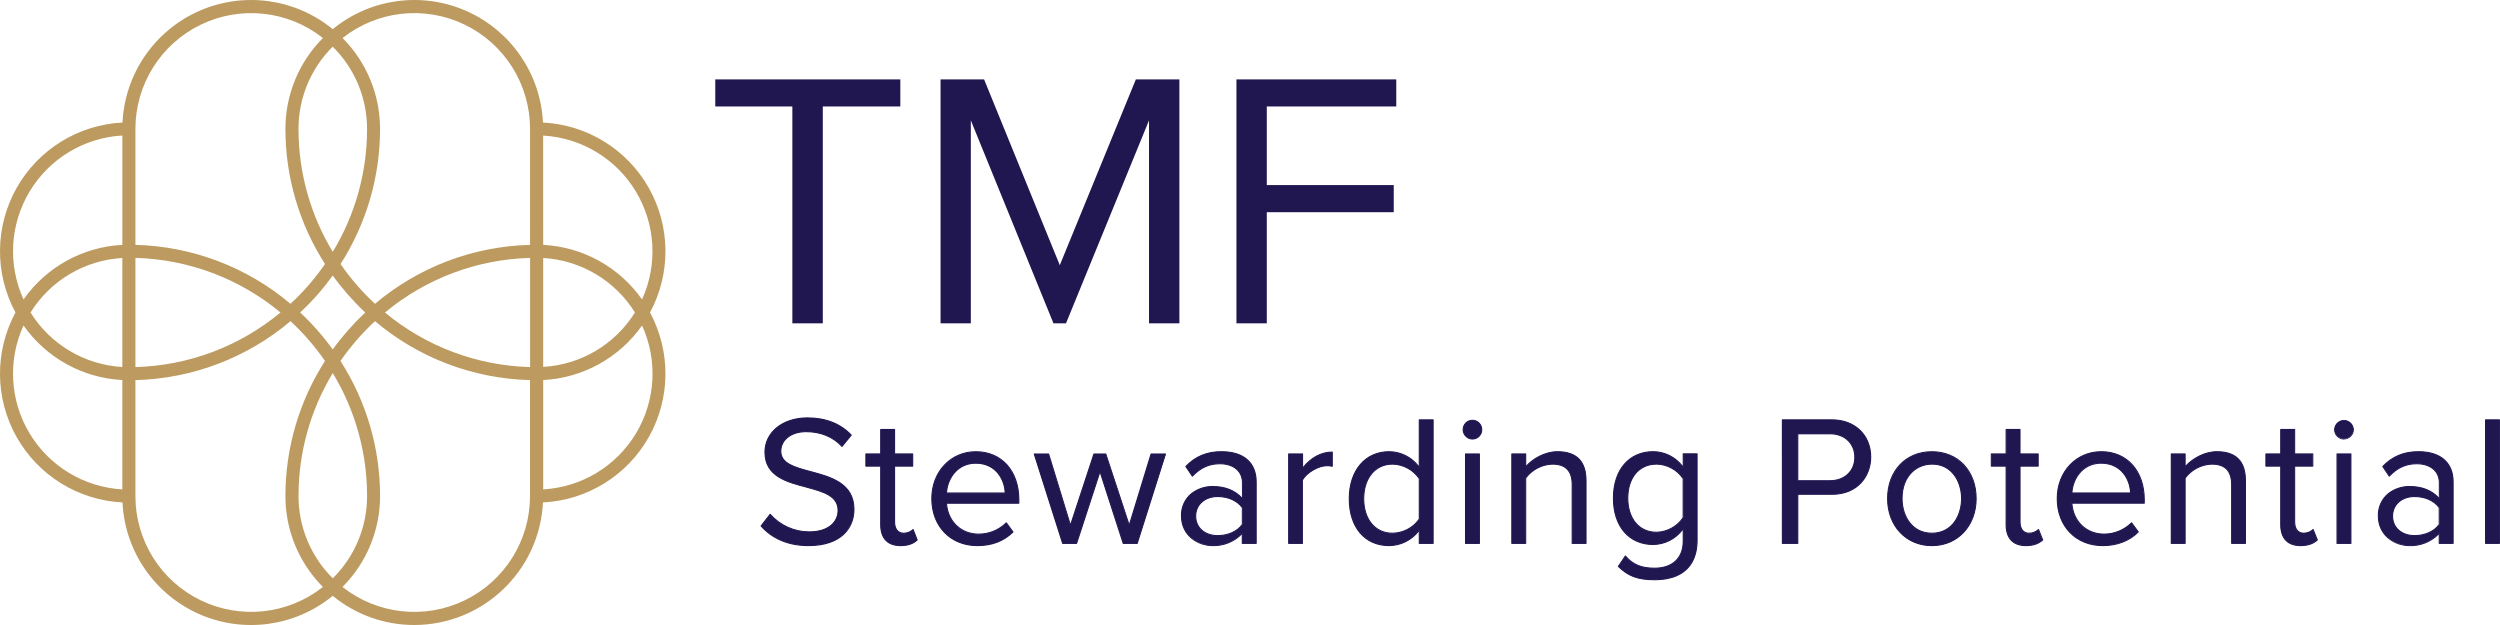
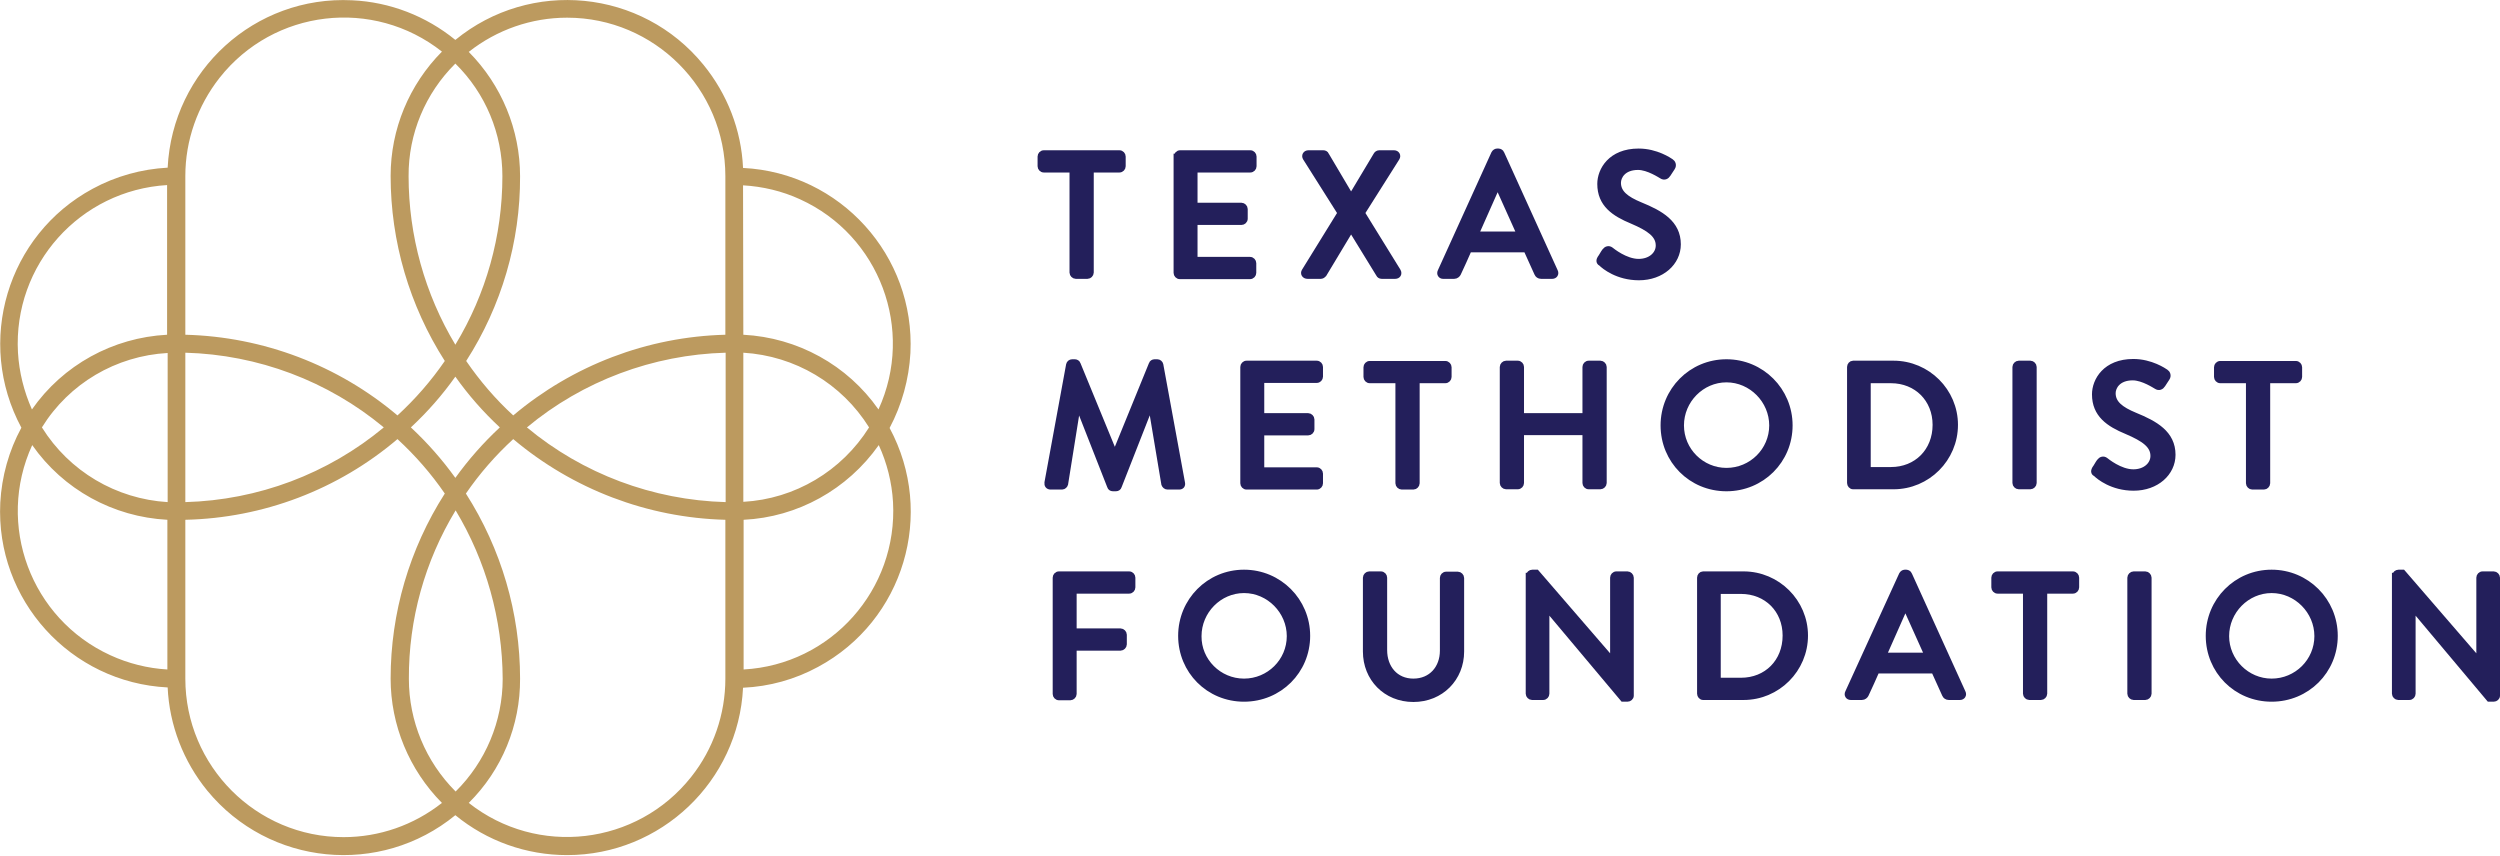
- <svg xmlns="http://www.w3.org/2000/svg" viewBox="0 0 1200 300">
-   <path d="M198.86,300a61.56,61.56,0,0,1-39.15-14A61.8,61.8,0,0,1,58.8,241.17,61.85,61.85,0,0,1,7.43,150,61.86,61.86,0,0,1,58.8,58.82,61.81,61.81,0,0,1,159.71,14,61.82,61.82,0,0,1,260.63,58.82,61.88,61.88,0,0,1,312,150a61.87,61.87,0,0,1-51.38,91.17A61.93,61.93,0,0,1,198.86,300ZM164.4,281.74a55.55,55.55,0,0,0,90-43.62V182.45A119.94,119.94,0,0,1,180,154.16a115.65,115.65,0,0,0-16.57,19.1,119.89,119.89,0,0,1,19,64.86A61.7,61.7,0,0,1,164.4,281.74ZM65,182.45v55.67A55.56,55.56,0,0,0,155,281.74a61.7,61.7,0,0,1-18-43.62,120,120,0,0,1,19-64.86,115.59,115.59,0,0,0-16.56-19.1A120,120,0,0,1,65,182.45Zm94.74-3.39a113.7,113.7,0,0,0-16.45,59.06,55.52,55.52,0,0,0,16.45,39.47,55.48,55.48,0,0,0,16.46-39.47A113.7,113.7,0,0,0,159.71,179.06Zm101,3.36v52.49a55.63,55.63,0,0,0,47.44-78.68A61.87,61.87,0,0,1,260.7,182.42ZM11.29,156.23a55.63,55.63,0,0,0,47.43,78.68V182.42A61.85,61.85,0,0,1,11.29,156.23ZM184.78,150a113.81,113.81,0,0,0,69.67,26.2V123.79A113.82,113.82,0,0,0,184.78,150ZM65,123.79V176.2A113.79,113.79,0,0,0,134.64,150,113.8,113.8,0,0,0,65,123.79Zm195.73,0v52.32A55.65,55.65,0,0,0,304.78,150,55.62,55.62,0,0,0,260.7,123.84ZM14.65,150a55.65,55.65,0,0,0,44.07,26.16V123.84A55.62,55.62,0,0,0,14.65,150Zm129.44,0a120.92,120.92,0,0,1,15.62,17.74A121.51,121.51,0,0,1,175.33,150a122.11,122.11,0,0,1-15.62-17.75A121.52,121.52,0,0,1,144.09,150Zm19.37-23.27A115.65,115.65,0,0,0,180,145.83a119.94,119.94,0,0,1,74.42-28.29V61.87a55.56,55.56,0,0,0-90-43.62,61.72,61.72,0,0,1,18,43.62A119.89,119.89,0,0,1,163.46,126.73ZM65,117.54a120,120,0,0,1,74.43,28.29A115.59,115.59,0,0,0,156,126.73a120,120,0,0,1-19-64.86,61.72,61.72,0,0,1,18-43.62A55.57,55.57,0,0,0,65,61.87Zm195.73,0a61.87,61.87,0,0,1,47.44,26.19A55.64,55.64,0,0,0,260.7,65.08Zm-202-52.5a55.64,55.64,0,0,0-47.43,78.69,61.82,61.82,0,0,1,47.43-26.19Zm101-42.67a55.48,55.48,0,0,0-16.45,39.46,113.79,113.79,0,0,0,16.45,59.07,113.79,113.79,0,0,0,16.46-59.07A55.44,55.44,0,0,0,159.71,22.41Z" transform="translate(0 0)" fill="#bd9a5f" />
-   <path d="M1199.74,201.52h-6.65v59.31h6.65Zm-28.88,50.25c-2.58,3.55-7.12,5.33-11.83,5.33-6.22,0-10.58-3.91-10.58-9.34s4.36-9.43,10.58-9.43c4.71,0,9.25,1.78,11.83,5.34Zm6.65,9.06V231.31c0-10.41-7.54-14.49-16.61-14.49a22.5,22.5,0,0,0-17.16,7.1l3.11,4.63c3.82-4.09,8-6,13.16-6,6.23,0,10.85,3.29,10.85,9.08v7.72c-3.47-4-8.36-5.85-14.23-5.85-7.29,0-15,4.52-15,14.13,0,9.35,7.73,14.22,15,14.22a18.59,18.59,0,0,0,14.23-5.95v4.89Zm-49.06-42.94h-6.66v42.94h6.66Zm-3.37-7.21a4.54,4.54,0,0,0,4.52-4.53,4.48,4.48,0,0,0-9,0,4.53,4.53,0,0,0,4.44,4.53m-20.81,51.21c3.91,0,6.31-1.15,8-2.75l-2-5a6.44,6.44,0,0,1-4.53,1.78c-2.93,0-4.35-2.32-4.35-5.52V223.74h8.71v-5.85h-8.71V206.15h-6.66v11.74h-7.11v5.85h7.11v28.11c0,6.4,3.19,10,9.5,10m-26.4-1.06V230.68c0-9.34-4.7-13.86-13.68-13.86-6.4,0-12.27,3.72-15.3,7.28v-6.21h-6.65v42.94h6.65V229.44a16.58,16.58,0,0,1,12.72-6.67c5.78,0,9.61,2.4,9.61,9.95v28.11Zm-69.33-38.51c9.78,0,14.05,7.92,14.14,14.33H994.49c.35-6.58,4.89-14.33,14-14.33m-21.06,17c0,13.43,9.14,22.58,21.86,22.58,7,0,12.81-2.3,17.07-6.57l-3.2-4.36a18.75,18.75,0,0,1-13.24,5.43c-9.25,0-15-6.76-15.48-14.86h34.76v-1.69c0-12.89-7.64-23-20.62-23-12.27,0-21.15,10-21.15,22.49m-15,22.58c3.91,0,6.31-1.15,8-2.75l-2-5A6.47,6.47,0,0,1,974,256c-2.94,0-4.36-2.32-4.36-5.52V223.74h8.71v-5.85H969.6V206.15H963v11.74h-7.12v5.85H963v28.11c0,6.4,3.19,10,9.5,10M927.3,256c-9.16,0-14.32-7.83-14.32-16.64s5.16-16.54,14.32-16.54,14.22,7.82,14.22,16.54S936.45,256,927.3,256m0,5.94c13.07,0,21.24-10.12,21.24-22.58s-8.17-22.49-21.24-22.49-21.25,10-21.25,22.49,8.17,22.58,21.25,22.58m-37-42.5c0,6.68-4.8,11.3-11.82,11.3H862.93v-22.6H878.5c7,0,11.82,4.63,11.82,11.3m-27.39,41.44V237.26h16.45c11.74,0,18.57-8.17,18.57-17.87s-6.65-17.87-18.57-17.87H855.57v59.31Zm-55-12.36a15.89,15.89,0,0,1-12.81,7c-8.62,0-13.78-6.93-13.78-16.37s5.16-16.36,13.78-16.36a15.83,15.83,0,0,1,12.81,6.93ZM776.8,271.86c5.06,5,10,6.4,17.33,6.4,10.5,0,20.45-4.44,20.45-18.67v-41.7h-6.66v6.48a17.8,17.8,0,0,0-14.41-7.55c-11.29,0-19.1,8.52-19.1,22.31s7.9,22.23,19.1,22.23a17.93,17.93,0,0,0,14.41-7.64v6.13c0,9.43-6.67,12.9-13.79,12.9-6.13,0-10.4-1.6-14-5.87Zm-15.47-11V230.68c0-9.34-4.7-13.86-13.68-13.86-6.4,0-12.27,3.72-15.3,7.28v-6.21H725.7v42.94h6.65V229.44a16.58,16.58,0,0,1,12.72-6.67c5.78,0,9.61,2.4,9.61,9.95v28.11Zm-51.2-42.94h-6.65v42.94h6.65Zm-3.37-7.21a4.54,4.54,0,0,0,4.52-4.53,4.48,4.48,0,0,0-9,0,4.53,4.53,0,0,0,4.44,4.53m-25.51,38.51A16,16,0,0,1,668.36,256c-8.63,0-13.79-7-13.79-16.55s5.16-16.63,13.79-16.63a16.13,16.13,0,0,1,12.89,6.93Zm6.66,11.64V201.52h-6.66v22.85a18,18,0,0,0-14.49-7.55c-11.3,0-19.11,8.88-19.11,22.57,0,14,7.9,22.5,19.11,22.5a18.08,18.08,0,0,0,14.49-7.45v6.39Zm-62.67,0V230.41c2-3.47,7.55-6.84,11.64-6.84a11.66,11.66,0,0,1,2.67.26V217c-5.87,0-10.84,3.29-14.31,7.82v-6.92h-6.66v42.94Zm-28.88-9.06c-2.58,3.55-7.11,5.33-11.83,5.33-6.22,0-10.58-3.91-10.58-9.34s4.36-9.43,10.58-9.43c4.72,0,9.25,1.78,11.83,5.34Zm6.65,9.06V231.31c0-10.41-7.54-14.49-16.61-14.49a22.5,22.5,0,0,0-17.16,7.1l3.11,4.63c3.82-4.09,8-6,13.16-6,6.23,0,10.85,3.29,10.85,9.08v7.72c-3.47-4-8.36-5.85-14.23-5.85-7.29,0-15,4.52-15,14.13,0,9.35,7.73,14.22,15,14.22a18.59,18.59,0,0,0,14.23-5.95v4.89Zm-57.15,0,13.69-42.94h-6.94l-10.48,34.23-11.29-34.23h-5.69l-11.29,34.23-10.48-34.23h-6.93l13.68,42.94h6.67L528,226.32l11.19,34.51Zm-77.51-38.51c9.79,0,14,7.92,14.14,14.33H454.3c.36-6.58,4.89-14.33,14.05-14.33m-21.06,17c0,13.43,9.15,22.58,21.86,22.58,7,0,12.81-2.3,17.07-6.57L483,251a18.76,18.76,0,0,1-13.25,5.43c-9.24,0-14.93-6.76-15.47-14.86h34.76v-1.69c0-12.89-7.64-23-20.62-23-12.27,0-21.15,10-21.15,22.49m-15,22.58c3.91,0,6.31-1.15,8-2.75l-2-5a6.45,6.45,0,0,1-4.53,1.78c-2.93,0-4.36-2.32-4.36-5.52V223.74h8.71v-5.85h-8.71V206.15h-6.65v11.74h-7.12v5.85h7.12v28.11c0,6.4,3.19,10,9.5,10m-66.93-9.41c4.89,5.51,12.44,9.41,22.75,9.41,16,0,21.86-8.79,21.86-17.42,0-12.45-11-15.48-20.7-18.05-7.56-2-14.41-3.83-14.41-9.79,0-5.6,5.07-9.43,12.19-9.43,6.49,0,12.71,2.23,17.15,7.12l4.45-5.43c-5-5.24-12-8.26-21.07-8.26-11.65,0-20.35,6.66-20.35,16.45,0,11.65,10.57,14.32,20.08,16.81,7.83,2.13,15,4.09,15,11.2,0,4.54-3.38,10.23-14,10.23a25,25,0,0,1-18.66-8.45Z" transform="translate(0 0)" fill="#201751" />
-   <path d="M794.14,278.52c-8,0-12.72-1.75-17.52-6.47a.26.26,0,0,1,0-.33l3.37-5a.23.23,0,0,1,.2-.11.3.3,0,0,1,.21.09c3.37,4.05,7.49,5.78,13.77,5.78,8.46,0,13.52-4.72,13.52-12.64v-5.34a18.06,18.06,0,0,1-14.15,7.11c-11.76,0-19.36-8.83-19.36-22.49s7.6-22.57,19.36-22.57a18.06,18.06,0,0,1,14.15,7v-5.71a.26.26,0,0,1,.26-.26h6.65a.25.25,0,0,1,.26.26v41.7C814.83,266.66,812.14,278.52,794.14,278.52Zm-17-6.69c4.64,4.49,9.27,6.17,17,6.17,7.53,0,20.17-2.39,20.17-18.41V218.15h-6.13v6.21a.26.26,0,0,1-.47.16,17.61,17.61,0,0,0-14.2-7.44c-11.44,0-18.84,8.66-18.84,22s7.4,22,18.84,22a17.63,17.63,0,0,0,14.2-7.53.28.28,0,0,1,.29-.1.27.27,0,0,1,.18.25v6.13c0,8.24-5.25,13.16-14,13.16-6.32,0-10.5-1.71-13.94-5.7Zm379.49-9.68c-7.4,0-15.28-5.07-15.28-14.49a13.54,13.54,0,0,1,4.87-10.86,16.62,16.62,0,0,1,10.41-3.52c5.88,0,10.58,1.83,14,5.44v-7.06c0-5.35-4.16-8.81-10.59-8.81-5.1,0-9.22,1.86-13,5.88a.23.23,0,0,1-.21.08.27.27,0,0,1-.19-.11l-3.11-4.63a.24.24,0,0,1,0-.32c4.72-4.91,10.22-7.19,17.34-7.19,10.72,0,16.88,5.38,16.88,14.75v29.52a.27.27,0,0,1-.27.26h-6.65a.26.26,0,0,1-.26-.26V256.6A19,19,0,0,1,1156.63,262.15Zm0-28.35c-7.11,0-14.76,4.33-14.76,13.86,0,7,5.07,14,14.76,14a18.38,18.38,0,0,0,14-5.86.27.27,0,0,1,.29-.07.26.26,0,0,1,.16.24v4.63h6.13V231.31c0-9-6-14.23-16.35-14.23-6.89,0-12.24,2.19-16.82,6.87l2.8,4.19a17.22,17.22,0,0,1,13.13-5.81c6.75,0,11.11,3.66,11.11,9.33v7.74a.26.26,0,0,1-.17.24.25.25,0,0,1-.28-.07C1167.34,235.74,1162.62,233.8,1156.63,233.8Zm-52.36,28.35c-6.3,0-9.76-3.65-9.76-10.3V224h-6.85a.26.26,0,0,1-.26-.26v-5.86a.26.26,0,0,1,.26-.26h6.85V206.15a.26.26,0,0,1,.26-.26h6.66a.26.26,0,0,1,.26.26v11.48h8.45a.26.26,0,0,1,.26.26v5.86a.26.26,0,0,1-.26.26h-8.45v26.42c0,3.34,1.49,5.26,4.09,5.26a6.28,6.28,0,0,0,4.34-1.69.27.27,0,0,1,.24-.09.28.28,0,0,1,.2.17l2,5a.26.26,0,0,1-.06.29C1110.45,261.23,1107.77,262.15,1104.27,262.15Zm-16.35-38.66h6.85a.26.26,0,0,1,.26.26v28.1c0,6.4,3.19,9.78,9.24,9.78,3.33,0,5.78-.81,7.69-2.56l-1.74-4.44a6.91,6.91,0,0,1-4.44,1.58c-2.89,0-4.61-2.16-4.61-5.78V223.75a.26.26,0,0,1,.26-.26h8.45v-5.34h-8.45a.26.26,0,0,1-.26-.26V206.41H1095v11.48a.26.26,0,0,1-.26.26h-6.85Zm-78.58,38.66c-13,0-22.12-9.39-22.12-22.84,0-13,9.2-22.75,21.41-22.75,12.49,0,20.88,9.36,20.88,23.28v1.69a.26.26,0,0,1-.26.26H994.77c.68,8.46,6.9,14.34,15.2,14.34a18.48,18.48,0,0,0,13-5.35.27.27,0,0,1,.19-.08.24.24,0,0,1,.21.1l3.2,4.37a.25.25,0,0,1,0,.33C1022.25,259.85,1016.28,262.15,1009.34,262.15Zm-.71-45.07c-11.91,0-20.89,9.56-20.89,22.23,0,13.14,8.88,22.32,21.6,22.32,6.82,0,12.44-2.13,16.73-6.34l-2.89-3.93a19.06,19.06,0,0,1-13.21,5.29c-8.68,0-15.15-6.21-15.74-15.11a.26.26,0,0,1,.07-.19.27.27,0,0,1,.19-.08H1029v-1.43C1029,226.23,1020.81,217.08,1008.63,217.08Zm-36.18,45.07c-6.3,0-9.77-3.65-9.77-10.3V224h-6.85a.26.26,0,0,1-.26-.26v-5.86a.26.26,0,0,1,.26-.26h6.85V206.15a.27.27,0,0,1,.27-.26h6.65a.26.26,0,0,1,.26.26v11.48h8.45a.25.25,0,0,1,.26.26v5.86a.26.26,0,0,1-.26.26h-8.45v26.42c0,3.34,1.5,5.26,4.1,5.26A6.3,6.3,0,0,0,978.3,254a.26.26,0,0,1,.24-.09.28.28,0,0,1,.2.17l2,5a.27.27,0,0,1-.07.29C978.62,261.23,976,262.15,972.45,262.15Zm-16.36-38.66H963a.26.26,0,0,1,.26.26v28.1c0,6.4,3.19,9.78,9.24,9.78,3.33,0,5.78-.81,7.69-2.56l-1.74-4.44a7,7,0,0,1-4.44,1.58c-2.89,0-4.62-2.16-4.62-5.78V223.75a.26.26,0,0,1,.26-.26h8.45v-5.34H969.6a.26.26,0,0,1-.26-.26V206.41h-6.13v11.48a.26.26,0,0,1-.26.26h-6.86ZM927.3,262.15c-12.46,0-21.51-9.6-21.51-22.84,0-13.39,8.84-22.75,21.51-22.75s21.5,9.36,21.5,22.75C948.8,252.55,939.76,262.15,927.3,262.15Zm0-45.07c-12.36,0-21,9.14-21,22.23s8.63,22.32,21,22.32,21-9.18,21-22.32S939.65,217.08,927.3,217.08ZM666.76,262.15c-11.77,0-19.37-8.93-19.37-22.75,0-13.66,7.78-22.84,19.37-22.84a18.14,18.14,0,0,1,14.23,7V201.53a.26.26,0,0,1,.26-.26h6.66a.26.26,0,0,1,.26.26v59.3a.26.26,0,0,1-.26.26h-6.66a.26.26,0,0,1-.26-.26V255.2A18.36,18.36,0,0,1,666.76,262.15Zm0-45.07c-11.28,0-18.85,9-18.85,22.32,0,13.5,7.4,22.23,18.85,22.23A17.88,17.88,0,0,0,681,254.28a.25.25,0,0,1,.29-.09.25.25,0,0,1,.18.24v6.14h6.14V201.79h-6.14v22.57a.26.26,0,0,1-.47.16A17.7,17.7,0,0,0,666.76,217.08Zm-84.63,45.07c-7.41,0-15.28-5.07-15.28-14.49a13.54,13.54,0,0,1,4.87-10.86,16.6,16.6,0,0,1,10.41-3.52c5.88,0,10.57,1.83,14,5.44v-7.06c0-5.35-4.16-8.81-10.59-8.81-5.1,0-9.22,1.86-13,5.88a.23.23,0,0,1-.21.08.27.27,0,0,1-.19-.11L569,224.07a.24.24,0,0,1,0-.32c4.72-4.91,10.22-7.19,17.34-7.19,10.72,0,16.88,5.38,16.88,14.75v29.52a.26.26,0,0,1-.26.26h-6.66a.26.26,0,0,1-.26-.26V256.6A19,19,0,0,1,582.13,262.15Zm0-28.35c-7.11,0-14.76,4.33-14.76,13.86,0,7,5.07,14,14.76,14a18.38,18.38,0,0,0,14-5.86.25.25,0,0,1,.28-.07.27.27,0,0,1,.17.24v4.63h6.13V231.31c0-9-6-14.23-16.35-14.23-6.89,0-12.24,2.19-16.82,6.87l2.8,4.19a17.22,17.22,0,0,1,13.13-5.81c6.75,0,11.11,3.66,11.11,9.33v7.74a.26.26,0,0,1-.17.24.26.26,0,0,1-.29-.07C592.84,235.74,588.12,233.8,582.13,233.8Zm-113,28.35c-13,0-22.12-9.39-22.12-22.84,0-13,9.2-22.75,21.41-22.75,12.49,0,20.88,9.36,20.88,23.28v1.69a.26.26,0,0,1-.26.26H454.58c.68,8.46,6.9,14.34,15.19,14.34a18.54,18.54,0,0,0,13.07-5.35c.05-.06.12-.06.2-.08a.26.26,0,0,1,.2.1l3.19,4.37a.25.25,0,0,1,0,.33C482,259.92,476.19,262.15,469.15,262.15Zm-.71-45.07c-11.91,0-20.89,9.56-20.89,22.23,0,13.14,8.88,22.32,21.6,22.32,6.81,0,12.43-2.13,16.73-6.34L483,251.36a19.11,19.11,0,0,1-13.23,5.29c-8.67,0-15.14-6.21-15.73-15.11a.26.26,0,0,1,.07-.19.27.27,0,0,1,.19-.08h34.49v-1.43C488.79,226.23,480.62,217.08,468.44,217.08Zm-36.18,45.07c-6.29,0-9.76-3.65-9.76-10.3V224h-6.85a.26.26,0,0,1-.26-.26v-5.86a.25.25,0,0,1,.26-.26h6.85V206.15a.26.26,0,0,1,.26-.26h6.65a.26.26,0,0,1,.26.26v11.48h8.45a.25.25,0,0,1,.26.26v5.86a.26.26,0,0,1-.26.26h-8.45v26.42c0,3.34,1.5,5.26,4.1,5.26a6.17,6.17,0,0,0,4.34-1.69.25.25,0,0,1,.24-.09.28.28,0,0,1,.2.17l1.95,5a.27.27,0,0,1-.07.29C438.44,261.23,435.76,262.15,432.26,262.15Zm-16.35-38.66h6.85a.26.26,0,0,1,.26.26v28.1c0,6.4,3.19,9.78,9.24,9.78,3.33,0,5.78-.81,7.69-2.56l-1.74-4.44a7,7,0,0,1-4.44,1.58c-2.89,0-4.62-2.16-4.62-5.78V223.75a.26.26,0,0,1,.26-.26h8.45v-5.34h-8.45a.26.26,0,0,1-.26-.26V206.41H423v11.48a.26.26,0,0,1-.26.26h-6.85Zm-27.83,38.66c-12,0-19.1-5.16-22.94-9.5a.26.26,0,0,1,0-.33l4.35-5.6c0-.07.11-.08.21-.11a.28.28,0,0,1,.19.09,24.89,24.89,0,0,0,18.47,8.36c10.11,0,13.7-5.37,13.7-10,0-6.91-6.86-8.78-14.8-10.95l-.24-.07c-9.41-2.45-20.07-5.24-20.07-17,0-9.68,8.67-16.71,20.61-16.71,8.85,0,16,2.81,21.25,8.35a.24.24,0,0,1,0,.34l-4.43,5.43a.26.26,0,0,1-.21.09.25.25,0,0,1-.19-.09c-4.12-4.53-10.14-7-17-7-7,0-11.93,3.77-11.93,9.17,0,5.68,6.45,7.43,13.93,9.46l.29.07c9.31,2.48,20.9,5.57,20.9,18.31C410.21,253,404.4,262.15,388.08,262.15Zm-22.41-9.68c3.81,4.22,10.75,9.16,22.41,9.16,10.45,0,21.61-4.51,21.61-17.16,0-12.34-10.9-15.24-20.52-17.8l-.29-.08c-7.36-2-14.31-3.88-14.31-10,0-5.7,5.12-9.69,12.45-9.69a23,23,0,0,1,17.14,7l4.11-5c-5.14-5.32-12.11-8-20.72-8-11.64,0-20.09,6.81-20.09,16.19,0,11.36,10.45,14.09,19.68,16.5l.21,0c7.85,2.15,15.22,4.16,15.22,11.47,0,4.83-3.72,10.48-14.22,10.48a25.4,25.4,0,0,1-18.65-8.3Zm834.07,8.62h-6.65a.26.26,0,0,1-.26-.26v-59.3a.25.25,0,0,1,.26-.26h6.65a.26.26,0,0,1,.26.26v59.3A.26.26,0,0,1,1199.74,261.09Zm-6.39-.52h6.13V201.79h-6.13Zm-64.9.52h-6.66a.26.26,0,0,1-.26-.26V217.89a.26.26,0,0,1,.26-.26h6.66a.26.26,0,0,1,.26.26v42.94A.26.26,0,0,1,1128.45,261.09Zm-6.4-.52h6.14V218.15h-6.14Zm-44.18.52h-6.65a.26.26,0,0,1-.26-.26V232.72c0-6.61-3-9.69-9.35-9.69a16.44,16.44,0,0,0-12.46,6.49v31.31a.26.26,0,0,1-.26.26h-6.65a.26.26,0,0,1-.26-.26V217.89a.25.25,0,0,1,.26-.26h6.65a.26.26,0,0,1,.26.26v5.52c3.23-3.49,9-6.85,15-6.85,9.25,0,13.94,4.75,13.94,14.12v30.15A.26.26,0,0,1,1077.87,261.09Zm-6.39-.52h6.13V230.68c0-9-4.52-13.6-13.42-13.6-6.21,0-12.06,3.61-15.1,7.19a.26.26,0,0,1-.29.07.25.25,0,0,1-.17-.24v-5.95h-6.13v42.42h6.13V229.43a.3.3,0,0,1,0-.15,16.74,16.74,0,0,1,12.93-6.77c6.73,0,9.87,3.24,9.87,10.21Zm-208.55.52h-7.37a.26.26,0,0,1-.26-.26v-59.3a.26.26,0,0,1,.26-.26h23.82c11.09,0,18.84,7.45,18.84,18.12,0,8.73-5.9,18.13-18.84,18.13H863.19v23.31A.26.26,0,0,1,862.93,261.09Zm-7.1-.52h6.84V237.26a.26.26,0,0,1,.26-.26h16.45c10.79,0,18.31-7.24,18.31-17.61,0-8.76-5.66-17.6-18.31-17.6H855.83Zm-94.5.52h-6.66a.26.26,0,0,1-.26-.26V232.72c0-6.61-3-9.69-9.34-9.69a16.44,16.44,0,0,0-12.46,6.49v31.31a.26.26,0,0,1-.26.26h-6.66a.26.26,0,0,1-.26-.26V217.89a.26.26,0,0,1,.26-.26h6.66a.26.26,0,0,1,.26.26v5.52c3.23-3.49,9-6.85,15-6.85,9.25,0,13.94,4.75,13.94,14.12v30.15A.26.26,0,0,1,761.33,261.09Zm-6.4-.52h6.14V230.68c0-9-4.52-13.6-13.42-13.6-6.21,0-12.06,3.61-15.1,7.19a.26.26,0,0,1-.29.07.25.25,0,0,1-.17-.24v-5.95H726v42.42h6.13V229.43a.3.3,0,0,1,0-.15,16.74,16.74,0,0,1,12.93-6.77c6.73,0,9.86,3.24,9.86,10.21Zm-44.8.52h-6.66a.26.26,0,0,1-.26-.26V217.89a.26.26,0,0,1,.26-.26h6.66a.26.26,0,0,1,.26.26v42.94A.26.26,0,0,1,710.13,261.09Zm-6.4-.52h6.14V218.15h-6.14Zm-78.49.52h-6.66a.26.26,0,0,1-.26-.26V217.89a.26.26,0,0,1,.26-.26h6.66a.26.26,0,0,1,.26.26v6.17c3.85-4.73,8.81-7.32,14-7.32a.26.26,0,0,1,.26.26v6.83a.28.28,0,0,1-.1.21.28.28,0,0,1-.22,0,11.36,11.36,0,0,0-2.6-.25c-3.91,0-9.42,3.22-11.39,6.65v30.35A.26.26,0,0,1,625.24,261.09Zm-6.4-.52H625V230.41a.24.24,0,0,1,0-.12c2-3.59,7.79-7,11.88-7a12.51,12.51,0,0,1,2.4.2v-6.25c-5.19.09-10.1,2.82-13.84,7.71a.28.28,0,0,1-.3.09.27.27,0,0,1-.17-.25v-6.66h-6.14Zm-73,.52h-6.67a.28.28,0,0,1-.25-.18L528,227.16l-11,33.75a.28.28,0,0,1-.25.18h-6.67a.28.28,0,0,1-.25-.19L496.2,218a.28.28,0,0,1,0-.23.28.28,0,0,1,.21-.1h6.93a.27.27,0,0,1,.25.18l10.24,33.45,11-33.45a.27.27,0,0,1,.25-.18h5.69a.27.27,0,0,1,.25.18l11,33.45,10.24-33.45a.27.27,0,0,1,.25-.18h6.94a.28.28,0,0,1,.21.1.24.24,0,0,1,0,.23L546.11,260.9A.26.26,0,0,1,545.86,261.09Zm-6.48-.52h6.29l13.52-42.42H552.8l-10.42,34a.27.27,0,0,1-.25.18h0a.26.26,0,0,1-.25-.18l-11.23-34h-5.31l-11.23,34a.25.25,0,0,1-.25.18h0a.25.25,0,0,1-.24-.18l-10.43-34h-6.38l13.51,42.42h6.29l11.14-34.33a.28.28,0,0,1,.5,0ZM1159,257.36c-6.28,0-10.84-4-10.84-9.6s4.46-9.69,10.84-9.69c5.07,0,9.57,2,12,5.44a.21.21,0,0,1,0,.15v8.11a.21.21,0,0,1,0,.15C1168.6,255.33,1164.1,257.36,1159,257.36Zm0-18.77c-6.08,0-10.32,3.77-10.32,9.17s4.24,9.08,10.32,9.08c4.87,0,9.18-1.93,11.57-5.16v-7.93C1168.22,240.52,1163.9,238.59,1159,238.59Zm-574.5,18.77c-6.28,0-10.84-4-10.84-9.6s4.46-9.69,10.84-9.69c5.07,0,9.57,2,12,5.44a.27.27,0,0,1,0,.15v8.11a.27.27,0,0,1,0,.15C594.1,255.33,589.6,257.36,584.53,257.36Zm0-18.77c-6.08,0-10.32,3.77-10.32,9.17s4.24,9.08,10.32,9.08c4.87,0,9.18-1.93,11.57-5.16v-7.93C593.72,240.52,589.4,238.59,584.53,238.59ZM927.3,256.21a13.32,13.32,0,0,1-10.8-5.12,20.12,20.12,0,0,1,0-23.48,13.93,13.93,0,0,1,21.55,0,18.84,18.84,0,0,1,3.74,11.7C941.79,247.45,937.25,256.21,927.3,256.21Zm0-33.18c-6.77,0-14.06,5.09-14.06,16.28,0,7.89,4.4,16.38,14.06,16.38s14-8.49,14-16.38S936.9,223,927.3,223ZM668.35,256.21c-8.39,0-14-6.76-14-16.81s5.65-16.89,14-16.89a16.34,16.34,0,0,1,13.12,7.05.37.37,0,0,1,0,.14v19.49a.43.43,0,0,1,0,.14A16.25,16.25,0,0,1,668.35,256.21Zm0-33.18c-8.08,0-13.52,6.58-13.52,16.37s5.44,16.29,13.52,16.29A15.71,15.71,0,0,0,681,249.11V229.78A15.79,15.79,0,0,0,668.35,223Zm126.76,32.73c-8.4,0-14-6.68-14-16.63s5.51-16.62,14-16.62a16,16,0,0,1,13,7.05.25.25,0,0,1,0,.14v18.77a.23.23,0,0,1,0,.14A16.25,16.25,0,0,1,795.11,255.76Zm0-32.73c-8.21,0-13.52,6.32-13.52,16.1s5.43,16.11,13.52,16.11a15.7,15.7,0,0,0,12.55-6.84V229.78A15.66,15.66,0,0,0,795.11,223Zm227.57,13.88H994.49a.27.27,0,0,1-.19-.08.26.26,0,0,1-.07-.19c.39-7.25,5.43-14.58,14.31-14.58,10.42,0,14.32,8.72,14.4,14.58a.26.26,0,0,1-.07.19A.27.27,0,0,1,1022.68,236.91Zm-27.91-.52h27.64c-.18-5.65-4-13.81-13.87-13.81C1000.1,222.58,995.26,229.48,994.77,236.39Zm-512.28.52H454.3a.27.27,0,0,1-.19-.08.26.26,0,0,1-.07-.19c.39-7.25,5.43-14.58,14.31-14.58,10.42,0,14.32,8.72,14.4,14.58a.26.26,0,0,1-.07.19A.27.27,0,0,1,482.49,236.91Zm-27.91-.52h27.64c-.18-5.65-4-13.81-13.87-13.81C459.91,222.58,455.07,229.48,454.58,236.39ZM878.5,231H862.93a.26.26,0,0,1-.26-.26v-22.6a.26.26,0,0,1,.26-.26H878.5c7.11,0,12.08,4.75,12.08,11.56S885.61,231,878.5,231Zm-15.31-.52H878.5c6.8,0,11.56-4.54,11.56-11s-4.76-11-11.56-11H863.19Zm261.89-19.49a4.81,4.81,0,0,1-4.71-4.79,4.75,4.75,0,0,1,9.49,0A4.79,4.79,0,0,1,1125.08,210.94Zm0-9a4.2,4.2,0,0,0-4.19,4.19,4.23,4.23,0,1,0,8.45,0A4.23,4.23,0,0,0,1125.08,202Zm-418.33,9a4.8,4.8,0,0,1-4.69-4.79,4.71,4.71,0,0,1,4.69-4.71,4.75,4.75,0,1,1,0,9.5Zm0-9a4.18,4.18,0,0,0-4.17,4.19,4.22,4.22,0,1,0,8.44,0A4.23,4.23,0,0,0,706.75,202Z" transform="translate(0 0)" fill="#201751" />
-   <path d="M608.06,155.21V101.84H669v-13H608.06V51.1h62.15v-13H593.49v117.1Zm-41.95,0V38.11h-20.9L508.7,127.29,472.36,38.11H451.47v117.1H466V57.77l39.67,97.44h6l39.86-97.44v97.44Zm-171.17,0V51.1h37.22v-13H343.33v13h37V155.21Z" transform="translate(0 0)" fill="#201751" />
+ <svg xmlns="http://www.w3.org/2000/svg" version="1.1" id="Layer_1" x="0px" y="0px" viewBox="0 0 876.8 299.9" style="enable-background:new 0 0 876.8 299.9;" xml:space="preserve">
+   <style type="text/css">
+ 	.st0{fill:#BC9A5F;}
+ 	.st1{fill:#231F5B;stroke:#231F5B;stroke-width:2;stroke-miterlimit:10;}
+ </style>
+   <path class="st0" d="M198.9,299.9c-14.3,0-28.1-4.9-39.2-14c-26.4,21.6-65.3,17.8-87-8.6c-8.4-10.3-13.3-23-13.9-36.2  c-34.1-1.7-60.4-30.7-58.7-64.8c0.5-9.2,3-18.2,7.4-26.3c-16.2-30.1-5-67.6,25-83.8c8.1-4.4,17.1-6.9,26.3-7.4  c1.7-34.1,30.6-60.4,64.7-58.7c13.2,0.6,25.9,5.5,36.2,13.9c26.4-21.6,65.4-17.8,87,8.7c8.4,10.3,13.3,22.9,13.9,36.2  c34.1,1.7,60.4,30.8,58.7,64.9c-0.5,9.2-3,18.2-7.3,26.3c16.2,30.1,5,67.6-25.1,83.8c-8.1,4.4-17.1,6.9-26.3,7.3  C259,274,231.8,299.9,198.9,299.9z M164.4,281.6c24.1,19,59,14.9,78-9.1c7.8-9.8,12-22,12-34.5v-55.7c-27.3-0.7-53.5-10.7-74.4-28.3  c-6.2,5.7-11.8,12.1-16.6,19.1c12.4,19.4,19,41.9,19,64.9C182.5,254.4,176,270.1,164.4,281.6z M65,182.3V238  c0,30.7,24.9,55.6,55.5,55.6c12.5,0,24.6-4.2,34.5-12c-11.5-11.6-18-27.3-18-43.6c0-23,6.6-45.5,19-64.9c-4.8-7-10.4-13.4-16.6-19.1  C118.6,171.7,92.3,181.7,65,182.3z M159.8,179c-10.8,17.8-16.5,38.2-16.4,59.1c0,14.8,5.9,29,16.4,39.5  c10.5-10.4,16.5-24.6,16.5-39.5C176.2,217.2,170.5,196.8,159.8,179L159.8,179z M260.8,182.3v52.5c30.7-1.7,54.1-28,52.4-58.7  c-0.4-6.9-2.1-13.7-5-20C297.2,171.7,279.7,181.4,260.8,182.3L260.8,182.3z M11.3,156.1C-1.5,184,10.8,217,38.7,229.8  c6.3,2.9,13.1,4.6,20,5v-52.5C39.7,181.3,22.2,171.7,11.3,156.1z M184.8,149.9c19.6,16.3,44.2,25.5,69.7,26.2v-52.4  C229,124.4,204.4,133.6,184.8,149.9z M65,123.7v52.4c25.5-0.7,50-9.9,69.6-26.2C115,133.6,90.5,124.4,65,123.7z M260.7,123.7V176  c18.1-1,34.5-10.8,44.1-26.1C295.2,134.5,278.8,124.8,260.7,123.7L260.7,123.7z M14.7,149.9c9.6,15.4,26,25.1,44.1,26.2v-52.3  C40.7,124.8,24.2,134.5,14.7,149.9z M144.1,149.9c5.8,5.4,11,11.3,15.6,17.7c4.6-6.4,9.8-12.3,15.6-17.7c-5.8-5.4-11-11.3-15.6-17.8  C155.1,138.6,149.9,144.5,144.1,149.9z M163.5,126.6c4.8,7,10.3,13.4,16.5,19.1c20.9-17.6,47.1-27.6,74.4-28.3V61.8  c0-30.7-24.9-55.6-55.5-55.6c-12.5,0-24.6,4.2-34.5,12c11.5,11.6,18,27.3,18,43.6C182.5,84.8,175.9,107.3,163.5,126.6L163.5,126.6z   M65,117.4c27.3,0.7,53.6,10.7,74.4,28.3c6.2-5.7,11.8-12.1,16.6-19.1c-12.4-19.4-19-41.9-19-64.9c0-16.4,6.5-32,18-43.6  c-24.1-19-59-14.9-78,9.2c-7.7,9.8-12,21.9-12,34.4V117.4z M260.7,117.4c19,1,36.5,10.6,47.4,26.2c12.8-28,0.4-61-27.5-73.7  c-6.3-2.9-13.1-4.5-20-4.9L260.7,117.4z M58.7,64.9C28,66.7,4.6,92.9,6.3,123.6c0.4,6.9,2.1,13.7,4.9,20  c10.9-15.6,28.4-25.2,47.4-26.2V64.9H58.7z M159.7,22.3c-10.5,10.4-16.5,24.6-16.4,39.5c0,20.8,5.7,41.3,16.4,59.1  c10.8-17.8,16.5-38.2,16.5-59.1C176.2,46.9,170.3,32.7,159.7,22.3L159.7,22.3z" />
+   <g>
+     <path class="st1" d="M376.1,59.5h-10c-0.7,0-1.2-0.6-1.2-1.2v-3.4c0-0.6,0.5-1.2,1.2-1.2h26.5c0.7,0,1.2,0.6,1.2,1.2v3.4   c0,0.6-0.5,1.2-1.2,1.2h-10v36.1c0,0.6-0.6,1.2-1.2,1.2h-4.1c-0.6,0-1.2-0.6-1.2-1.2V59.5z" />
+     <path class="st1" d="M412.7,54.9c0-0.6,0.5-1.2,1.2-1.2h24.6c0.7,0,1.2,0.6,1.2,1.2v3.4c0,0.6-0.5,1.2-1.2,1.2H419v12.6h16.4   c0.6,0,1.2,0.6,1.2,1.2v3.4c0,0.7-0.6,1.2-1.2,1.2H419v13.2h19.4c0.7,0,1.2,0.6,1.2,1.2v3.4c0,0.6-0.5,1.2-1.2,1.2h-24.6   c-0.7,0-1.2-0.6-1.2-1.2V54.9z" />
+     <path class="st1" d="M470.1,74.7l-12.2-19.3c-0.5-0.8,0-1.7,1-1.7h5.2c0.4,0,0.9,0.2,1,0.6l8.7,14.7h0.1l8.8-14.7   c0.1-0.2,0.5-0.6,1-0.6h5.2c1,0,1.5,0.9,1,1.7l-12.2,19.3l12.6,20.4c0.5,0.9,0,1.7-1,1.7h-4.7c-0.5,0-0.9-0.3-1-0.6l-9.7-15.8h-0.1   l-9.5,15.8c-0.2,0.2-0.6,0.6-1,0.6h-4.7c-1.1,0-1.6-0.9-1.1-1.7L470.1,74.7z" />
+     <path class="st1" d="M505.2,95.2L524,53.8c0.2-0.4,0.7-0.7,1-0.7h0.6c0.3,0,0.9,0.3,1,0.7l18.8,41.4c0.4,0.8-0.1,1.6-1,1.6h-3.9   c-0.7,0-1.2-0.4-1.4-0.9l-3.8-8.4h-20.1c-1.2,2.8-2.5,5.6-3.8,8.4c-0.2,0.4-0.7,0.9-1.4,0.9h-3.9C505.3,96.8,504.8,96,505.2,95.2z    M533,82.2l-7.6-16.9h-0.3l-7.5,16.9H533z" />
+     <path class="st1" d="M561.2,90.6c0.6-0.8,1-1.7,1.6-2.5c0.6-0.8,1.4-1,2.1-0.5c0.4,0.3,5.1,4.2,9.8,4.2c4.2,0,7-2.6,7-5.7   c0-3.7-3.2-6-9.3-8.6c-6.3-2.6-11.2-5.9-11.2-13c0-4.8,3.7-11.4,13.5-11.4c6.2,0,10.8,3.2,11.4,3.6c0.5,0.3,1,1.2,0.4,2.1   c-0.5,0.7-1,1.6-1.5,2.3c-0.5,0.8-1.3,1.2-2.2,0.6c-0.4-0.2-4.7-3.1-8.3-3.1c-5.2,0-7,3.3-7,5.5c0,3.5,2.7,5.7,7.8,7.8   c7.1,2.9,13.2,6.3,13.2,13.8c0,6.4-5.7,11.6-13.7,11.6c-7.5,0-12.2-3.9-13.2-4.9C561,92.1,560.6,91.6,561.2,90.6z" />
+     <path class="st1" d="M374.9,127.9c0.1-0.5,0.6-0.9,1.1-0.9h1c0.4,0,0.9,0.3,1,0.7l12.9,31.4h0.2l12.8-31.4c0.1-0.4,0.6-0.7,1-0.7h1   c0.5,0,1,0.4,1.1,0.9l7.6,41.4c0.2,0.9-0.2,1.4-1.1,1.4h-4c-0.6,0-1-0.4-1.2-0.9l-4.6-27.5c-0.1,0-0.2,0-0.2,0l-11.1,28.3   c-0.1,0.4-0.5,0.7-1,0.7h-1.1c-0.5,0-0.9-0.3-1-0.7l-11.1-28.3c-0.1,0-0.2,0-0.2,0l-4.4,27.5c-0.1,0.4-0.6,0.9-1.1,0.9h-4   c-0.9,0-1.3-0.6-1.2-1.4L374.9,127.9z" />
+     <path class="st1" d="M436,128.7c0-0.6,0.5-1.2,1.2-1.2h24.6c0.7,0,1.2,0.6,1.2,1.2v3.4c0,0.6-0.5,1.2-1.2,1.2h-19.4v12.6h16.4   c0.6,0,1.2,0.6,1.2,1.2v3.4c0,0.7-0.6,1.2-1.2,1.2h-16.4v13.2h19.4c0.7,0,1.2,0.6,1.2,1.2v3.4c0,0.6-0.5,1.2-1.2,1.2h-24.6   c-0.7,0-1.2-0.6-1.2-1.2V128.7z" />
+     <path class="st1" d="M490.4,133.4h-10c-0.7,0-1.2-0.6-1.2-1.2v-3.4c0-0.6,0.5-1.2,1.2-1.2h26.5c0.7,0,1.2,0.6,1.2,1.2v3.4   c0,0.6-0.5,1.2-1.2,1.2h-10v36.1c0,0.6-0.6,1.2-1.2,1.2h-4.1c-0.6,0-1.2-0.6-1.2-1.2V133.4z" />
+     <path class="st1" d="M527,128.7c0-0.6,0.6-1.2,1.2-1.2h4.1c0.7,0,1.2,0.6,1.2,1.2v17.2h22.5v-17.2c0-0.6,0.5-1.2,1.2-1.2h4.1   c0.6,0,1.2,0.6,1.2,1.2v40.7c0,0.6-0.6,1.2-1.2,1.2h-4.1c-0.7,0-1.2-0.6-1.2-1.2v-17.8h-22.5v17.8c0,0.6-0.5,1.2-1.2,1.2h-4.1   c-0.6,0-1.2-0.6-1.2-1.2V128.7z" />
+     <path class="st1" d="M605.5,127c12.3,0,22.2,9.9,22.2,22.2c0,12.3-9.8,22.1-22.2,22.1s-22.1-9.8-22.1-22.1   C583.4,136.9,593.2,127,605.5,127z M605.5,165.1c8.8,0,16-7.1,16-15.9c0-8.7-7.2-16.1-16-16.1c-8.7,0-15.9,7.3-15.9,16.1   C589.6,158,596.8,165.1,605.5,165.1z" />
+     <path class="st1" d="M648.8,128.7c0-0.6,0.5-1.2,1.1-1.2h14.2c11.9,0,21.6,9.7,21.6,21.5c0,11.9-9.7,21.6-21.6,21.6h-14.2   c-0.6,0-1.1-0.6-1.1-1.2V128.7z M663.2,164.8c9,0,15.6-6.6,15.6-15.8c0-9-6.6-15.6-15.6-15.6h-8.1v31.4H663.2z" />
+     <path class="st1" d="M706.8,128.7c0-0.6,0.6-1.2,1.2-1.2h4.1c0.6,0,1.2,0.6,1.2,1.2v40.7c0,0.6-0.6,1.2-1.2,1.2H708   c-0.6,0-1.2-0.6-1.2-1.2V128.7z" />
+     <path class="st1" d="M734.7,164.4c0.6-0.8,1-1.7,1.6-2.5s1.4-1,2.1-0.5c0.4,0.3,5.1,4.2,9.8,4.2c4.2,0,7-2.6,7-5.7   c0-3.7-3.2-6-9.3-8.6c-6.3-2.6-11.2-5.9-11.2-13c0-4.8,3.7-11.4,13.5-11.4c6.2,0,10.8,3.2,11.4,3.6c0.5,0.3,1,1.2,0.4,2.1   c-0.5,0.7-1,1.6-1.5,2.3c-0.5,0.8-1.3,1.2-2.2,0.6c-0.4-0.2-4.7-3.1-8.3-3.1c-5.2,0-7,3.3-7,5.5c0,3.5,2.7,5.7,7.8,7.8   c7.1,2.9,13.2,6.3,13.2,13.8c0,6.4-5.7,11.6-13.7,11.6c-7.5,0-12.2-3.9-13.2-4.9C734.5,165.9,734.1,165.5,734.7,164.4z" />
+     <path class="st1" d="M788.7,133.4h-10c-0.7,0-1.2-0.6-1.2-1.2v-3.4c0-0.6,0.5-1.2,1.2-1.2h26.5c0.7,0,1.2,0.6,1.2,1.2v3.4   c0,0.6-0.5,1.2-1.2,1.2h-10v36.1c0,0.6-0.6,1.2-1.2,1.2h-4.1c-0.6,0-1.2-0.6-1.2-1.2V133.4z" />
+     <path class="st1" d="M370.2,202.6c0-0.6,0.5-1.2,1.2-1.2H396c0.7,0,1.2,0.6,1.2,1.2v3.4c0,0.6-0.5,1.2-1.2,1.2h-19.4v14.2H393   c0.6,0,1.2,0.6,1.2,1.2v3.4c0,0.6-0.6,1.2-1.2,1.2h-16.4v16.2c0,0.6-0.6,1.2-1.2,1.2h-4c-0.7,0-1.2-0.6-1.2-1.2V202.6z" />
+     <path class="st1" d="M436.3,200.8c12.3,0,22.2,9.9,22.2,22.2c0,12.3-9.8,22.1-22.2,22.1s-22.1-9.8-22.1-22.1   C414.2,210.7,424,200.8,436.3,200.8z M436.3,239c8.8,0,16-7.1,16-15.9c0-8.7-7.2-16.1-16-16.1c-8.7,0-15.9,7.3-15.9,16.1   C420.3,231.8,427.5,239,436.3,239z" />
+     <path class="st1" d="M479,202.6c0-0.6,0.6-1.2,1.2-1.2h4.1c0.7,0,1.2,0.6,1.2,1.2V228c0,6.2,3.9,11,10.2,11   c6.3,0,10.3-4.7,10.3-10.8v-25.5c0-0.6,0.5-1.2,1.2-1.2h4.1c0.6,0,1.2,0.6,1.2,1.2v25.8c0,9.4-7.1,16.7-16.8,16.7   c-9.7,0-16.7-7.3-16.7-16.7V202.6z" />
+     <path class="st1" d="M536.2,201.9c0-0.6,0.6-1.1,1.2-1.1h1.5l26.7,30.9h0.1v-29.1c0-0.6,0.5-1.2,1.2-1.2h3.9c0.6,0,1.2,0.6,1.2,1.2   V244c0,0.6-0.6,1.1-1.2,1.1h-1.6l-26.7-31.8h-0.1v30c0,0.6-0.5,1.2-1.2,1.2h-3.9c-0.6,0-1.2-0.6-1.2-1.2V201.9z" />
+     <path class="st1" d="M596.2,202.6c0-0.6,0.5-1.2,1.1-1.2h14.2c11.9,0,21.6,9.7,21.6,21.5c0,11.9-9.7,21.6-21.6,21.6h-14.2   c-0.6,0-1.1-0.6-1.1-1.2V202.6z M610.6,238.7c9,0,15.6-6.6,15.6-15.8c0-9-6.6-15.6-15.6-15.6h-8.1v31.4H610.6z" />
+     <path class="st1" d="M648.1,242.9l18.9-41.4c0.2-0.4,0.7-0.7,1-0.7h0.6c0.3,0,0.9,0.3,1,0.7l18.8,41.4c0.4,0.8-0.1,1.6-1,1.6h-3.9   c-0.7,0-1.2-0.4-1.4-0.9l-3.8-8.4h-20.1c-1.2,2.8-2.5,5.6-3.8,8.4c-0.2,0.4-0.7,0.9-1.4,0.9h-3.9   C648.2,244.5,647.7,243.7,648.1,242.9z M676,229.9l-7.6-16.9h-0.3l-7.5,16.9H676z" />
+     <path class="st1" d="M710.6,207.2h-10c-0.7,0-1.2-0.6-1.2-1.2v-3.4c0-0.6,0.5-1.2,1.2-1.2H727c0.7,0,1.2,0.6,1.2,1.2v3.4   c0,0.6-0.5,1.2-1.2,1.2h-10v36.1c0,0.6-0.6,1.2-1.2,1.2h-4.1c-0.6,0-1.2-0.6-1.2-1.2V207.2z" />
+     <path class="st1" d="M747.1,202.6c0-0.6,0.6-1.2,1.2-1.2h4.1c0.6,0,1.2,0.6,1.2,1.2v40.7c0,0.6-0.6,1.2-1.2,1.2h-4.1   c-0.6,0-1.2-0.6-1.2-1.2V202.6z" />
+     <path class="st1" d="M796.7,200.8c12.3,0,22.2,9.9,22.2,22.2c0,12.3-9.8,22.1-22.2,22.1s-22.1-9.8-22.1-22.1   C774.6,210.7,784.4,200.8,796.7,200.8z M796.7,239c8.8,0,16-7.1,16-15.9c0-8.7-7.2-16.1-16-16.1c-8.7,0-15.9,7.3-15.9,16.1   C780.8,231.8,788,239,796.7,239z" />
+     <path class="st1" d="M840,201.9c0-0.6,0.6-1.1,1.2-1.1h1.5l26.7,30.9h0.1v-29.1c0-0.6,0.5-1.2,1.2-1.2h3.9c0.6,0,1.2,0.6,1.2,1.2   V244c0,0.6-0.6,1.1-1.2,1.1H873l-26.7-31.8h-0.1v30c0,0.6-0.5,1.2-1.2,1.2h-3.9c-0.6,0-1.2-0.6-1.2-1.2V201.9z" />
+   </g>
</svg>
